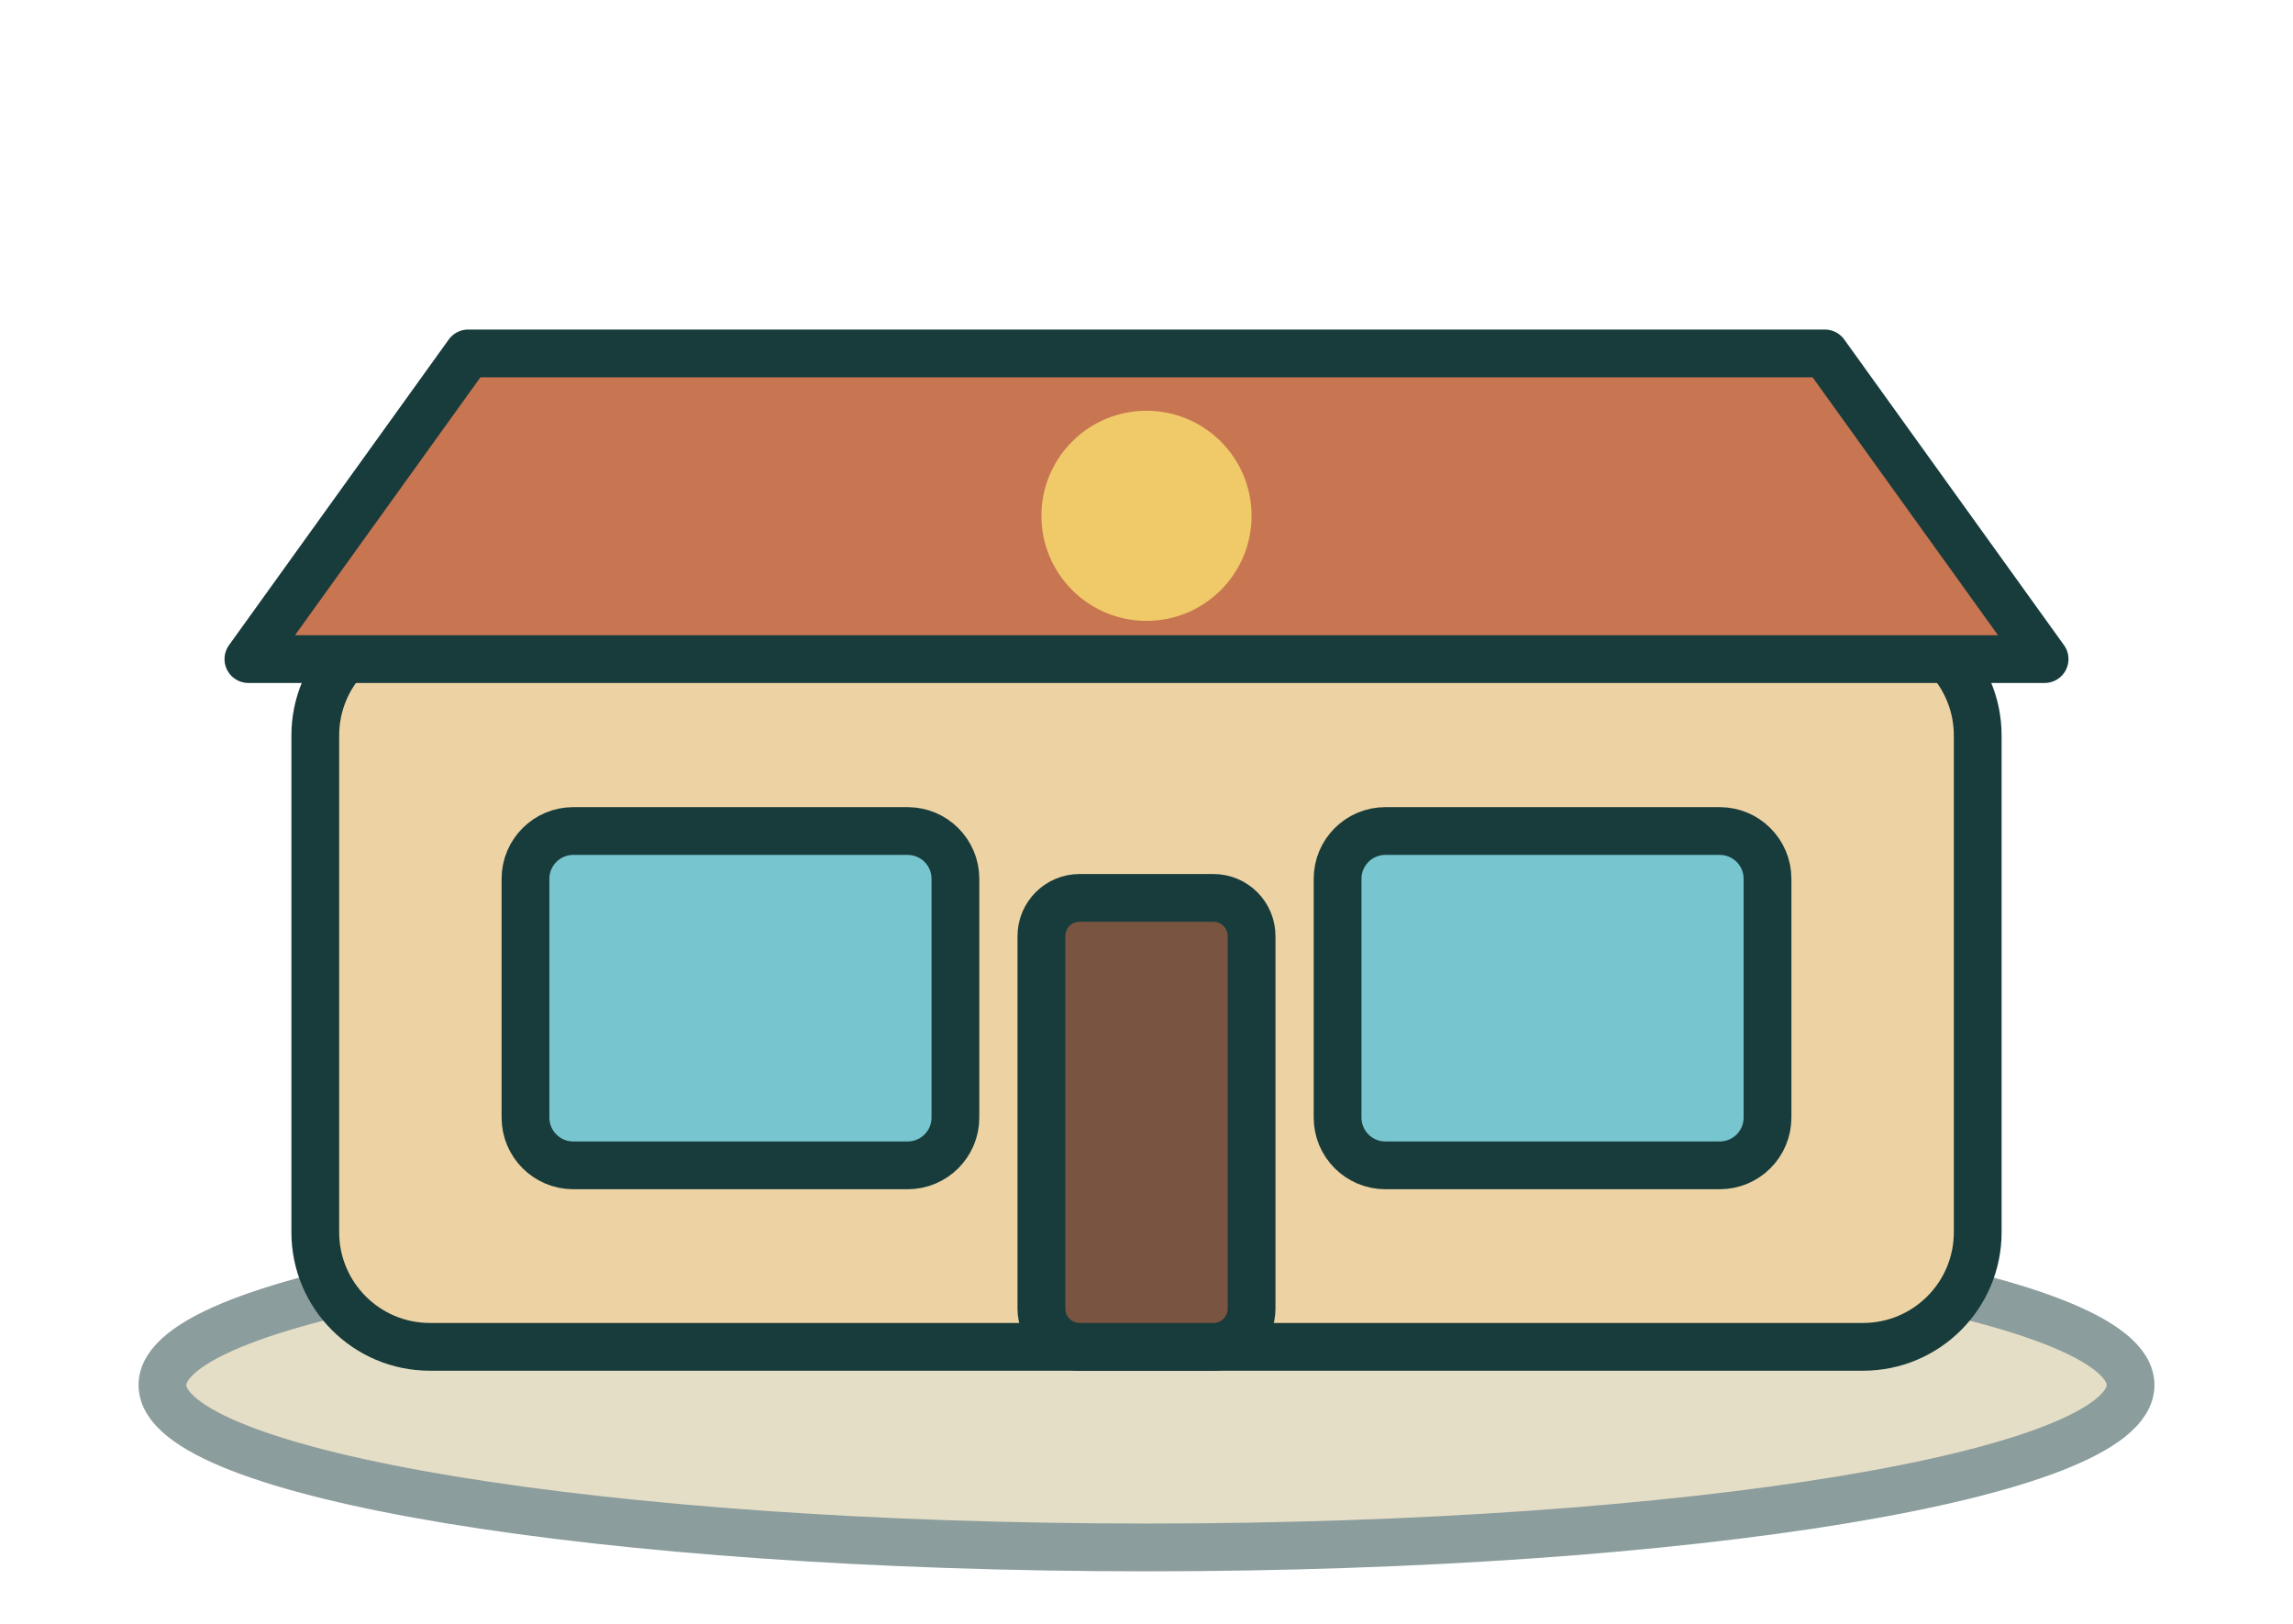
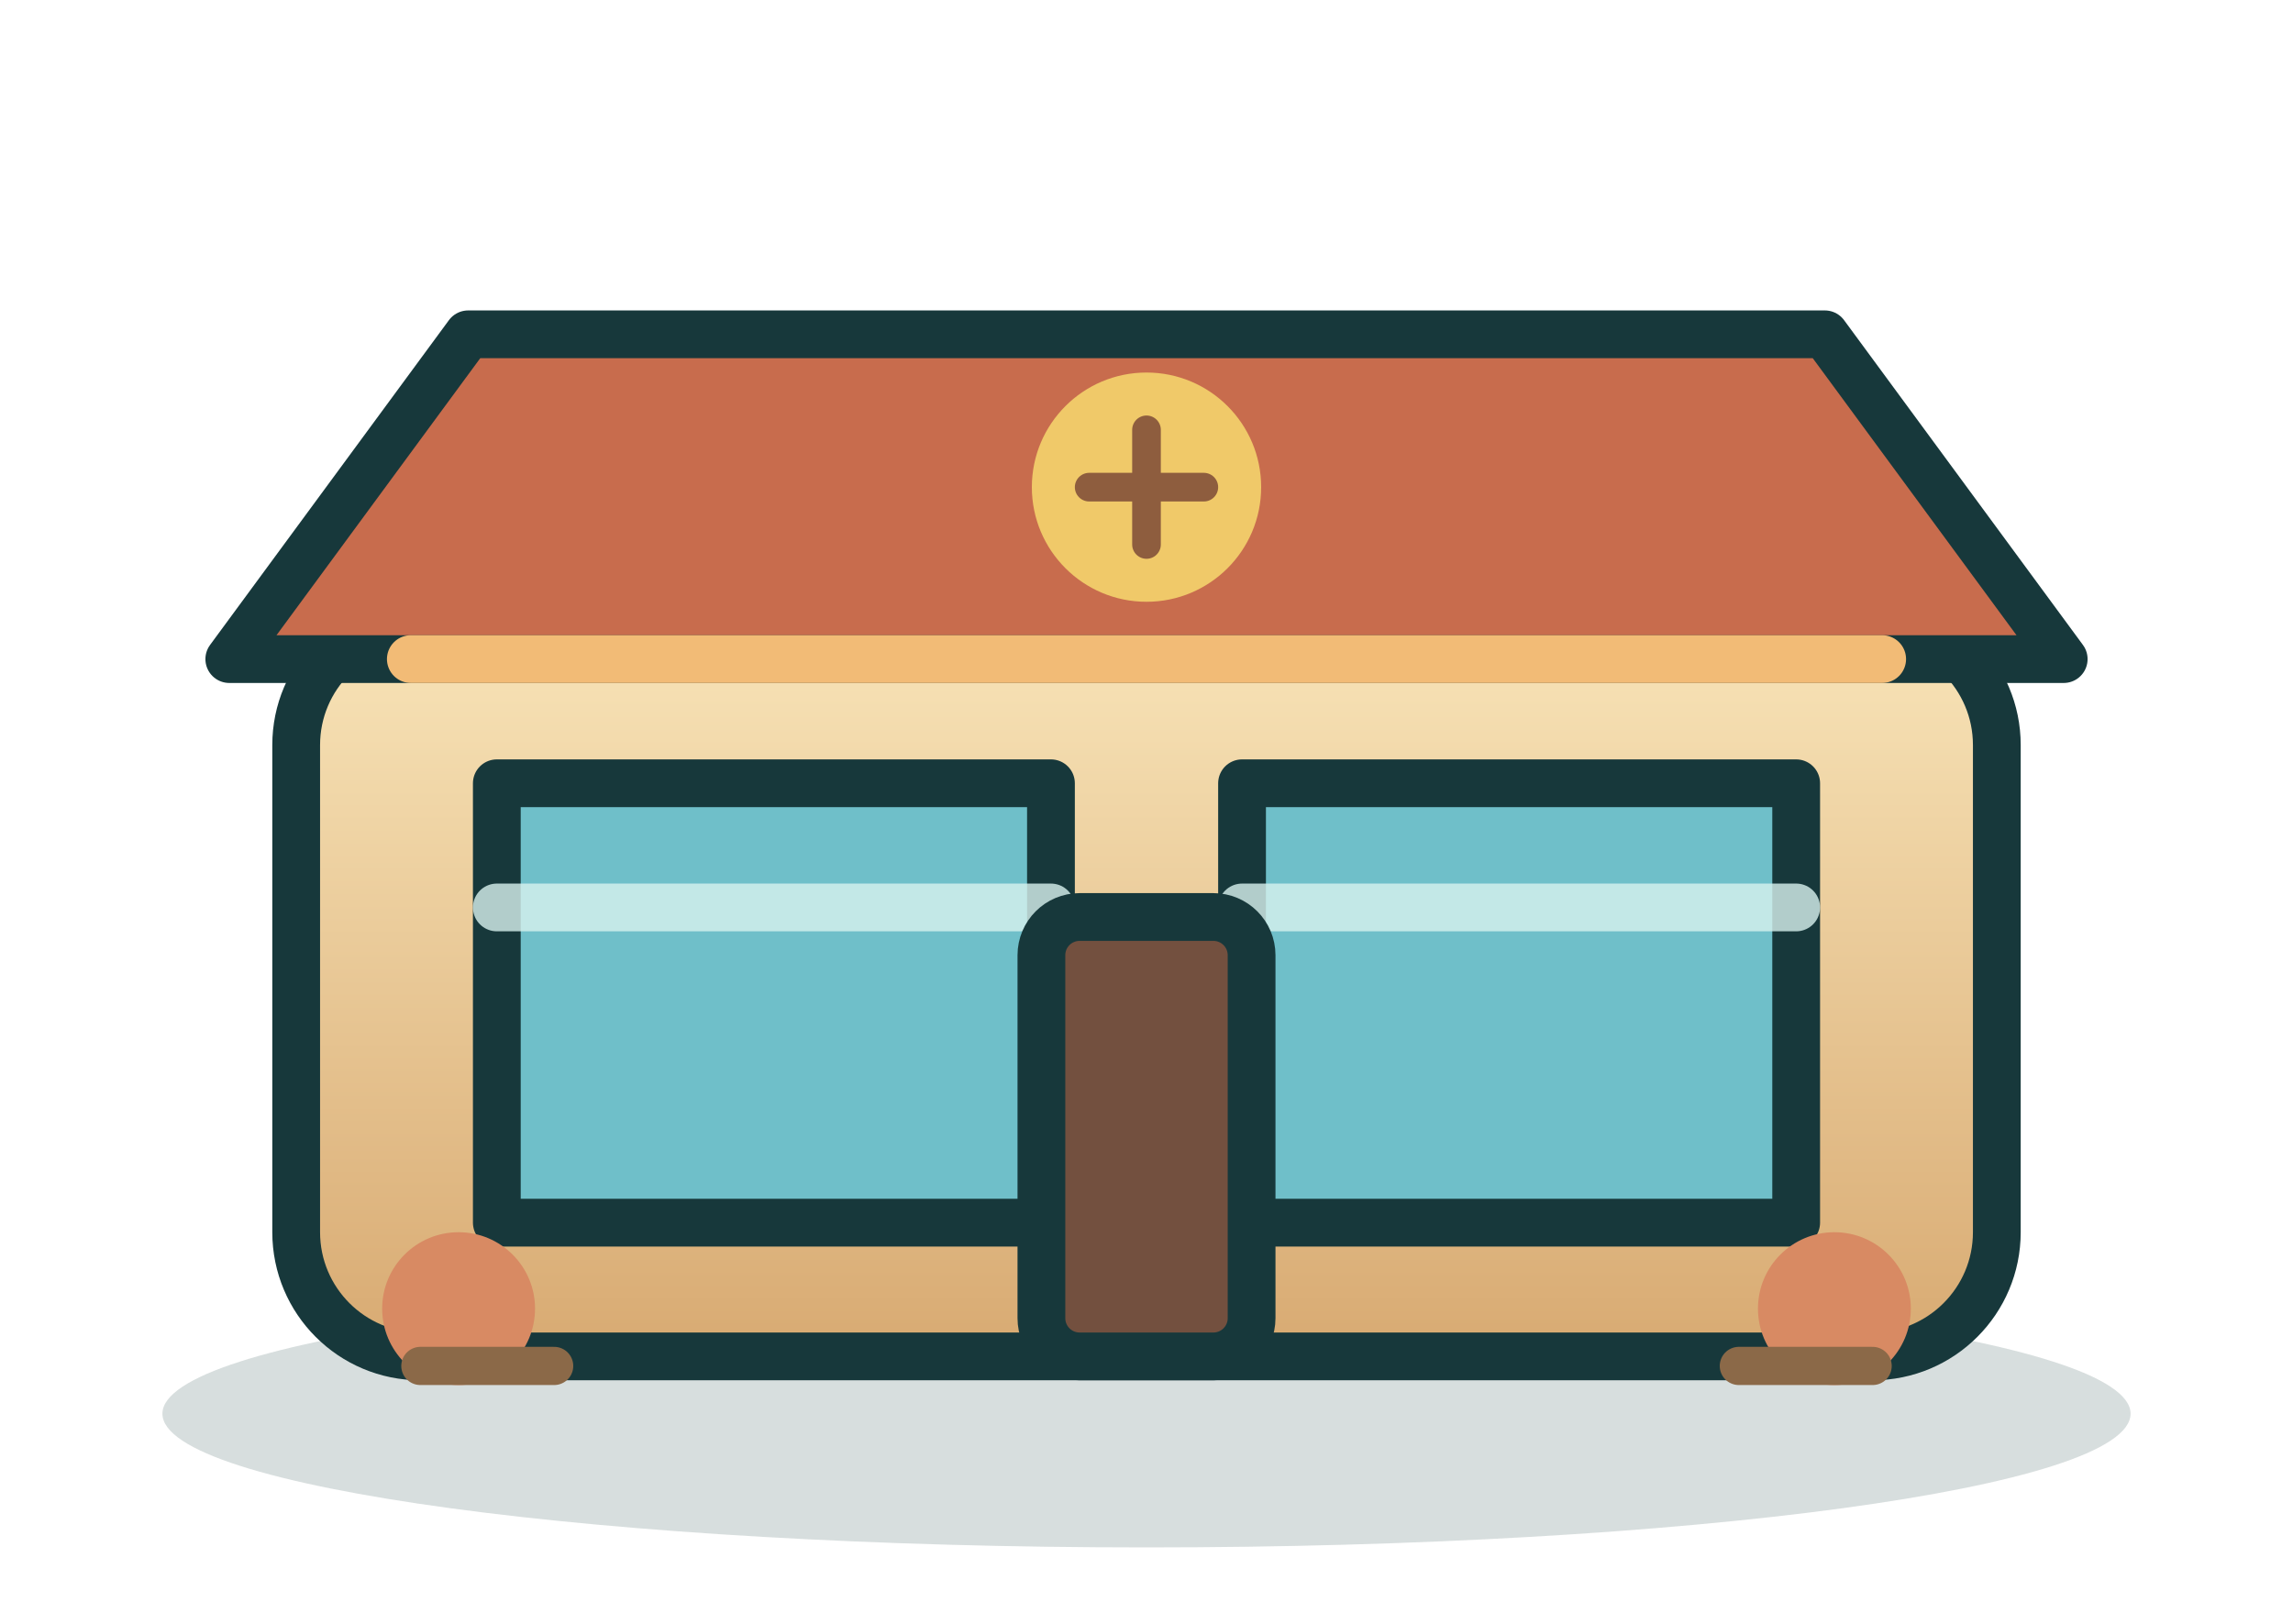
<svg xmlns="http://www.w3.org/2000/svg" viewBox="0 0 240 170">
-   <g stroke="#183b3b" stroke-width="5" stroke-linejoin="round">
-     <ellipse cx="120" cy="145" rx="103" ry="17" fill="#cbbd8e" opacity=".5" />
-     <rect x="33" y="65" width="174" height="76" rx="12" fill="#edd3a3" />
-     <path d="M26 69L49 37h142l23 32z" fill="#c87551" />
-     <rect x="55" y="87" width="45" height="35" rx="5" fill="#77c5cf" />
-     <rect x="140" y="87" width="45" height="35" rx="5" fill="#77c5cf" />
-     <rect x="109" y="94" width="22" height="47" rx="4" fill="#795541" />
-     <circle cx="120" cy="54" r="11" fill="#f0c969" stroke="none" />
+   <defs>
+     <linearGradient id="wall" x1="0" y1="0" x2="0" y2="1">
+       <stop stop-color="#f8e4b8" />
+       <stop offset="1" stop-color="#d8aa72" />
+     </linearGradient>
+   </defs>
+   <g stroke="#17383b" stroke-width="5" stroke-linejoin="round" stroke-linecap="round">
+     <ellipse cx="120" cy="148" rx="103" ry="14" fill="#244746" opacity=".18" stroke="none" />
+     <rect x="31" y="65" width="178" height="77" rx="13" fill="url(#wall)" />
+     <path d="M24 69l25-34h142l25 34z" fill="#c86c4d" />
+     <path d="M43 69h154" stroke="#f2bb76" />
+     <path d="M52 82h58v46H52zM130 82h58v46h-58z" fill="#6fbfc9" />
+     <path d="M52 95h58M130 95h58" stroke="#d8f2ef" opacity=".8" />
+     <rect x="109" y="96" width="22" height="46" rx="4" fill="#73503f" />
+     <circle cx="120" cy="51" r="12" fill="#f0c969" stroke="none" />
+     <path d="M114 51h12M120 45v12" stroke="#8e5d3e" stroke-width="3" />
+     <g fill="#d88a63" stroke="none">
+       <circle cx="48" cy="137" r="8" />
+       <circle cx="192" cy="137" r="8" />
+     </g>
+     <path d="M44 143h14M182 143h14" stroke="#8b6948" stroke-width="4" />
  </g>
</svg>
